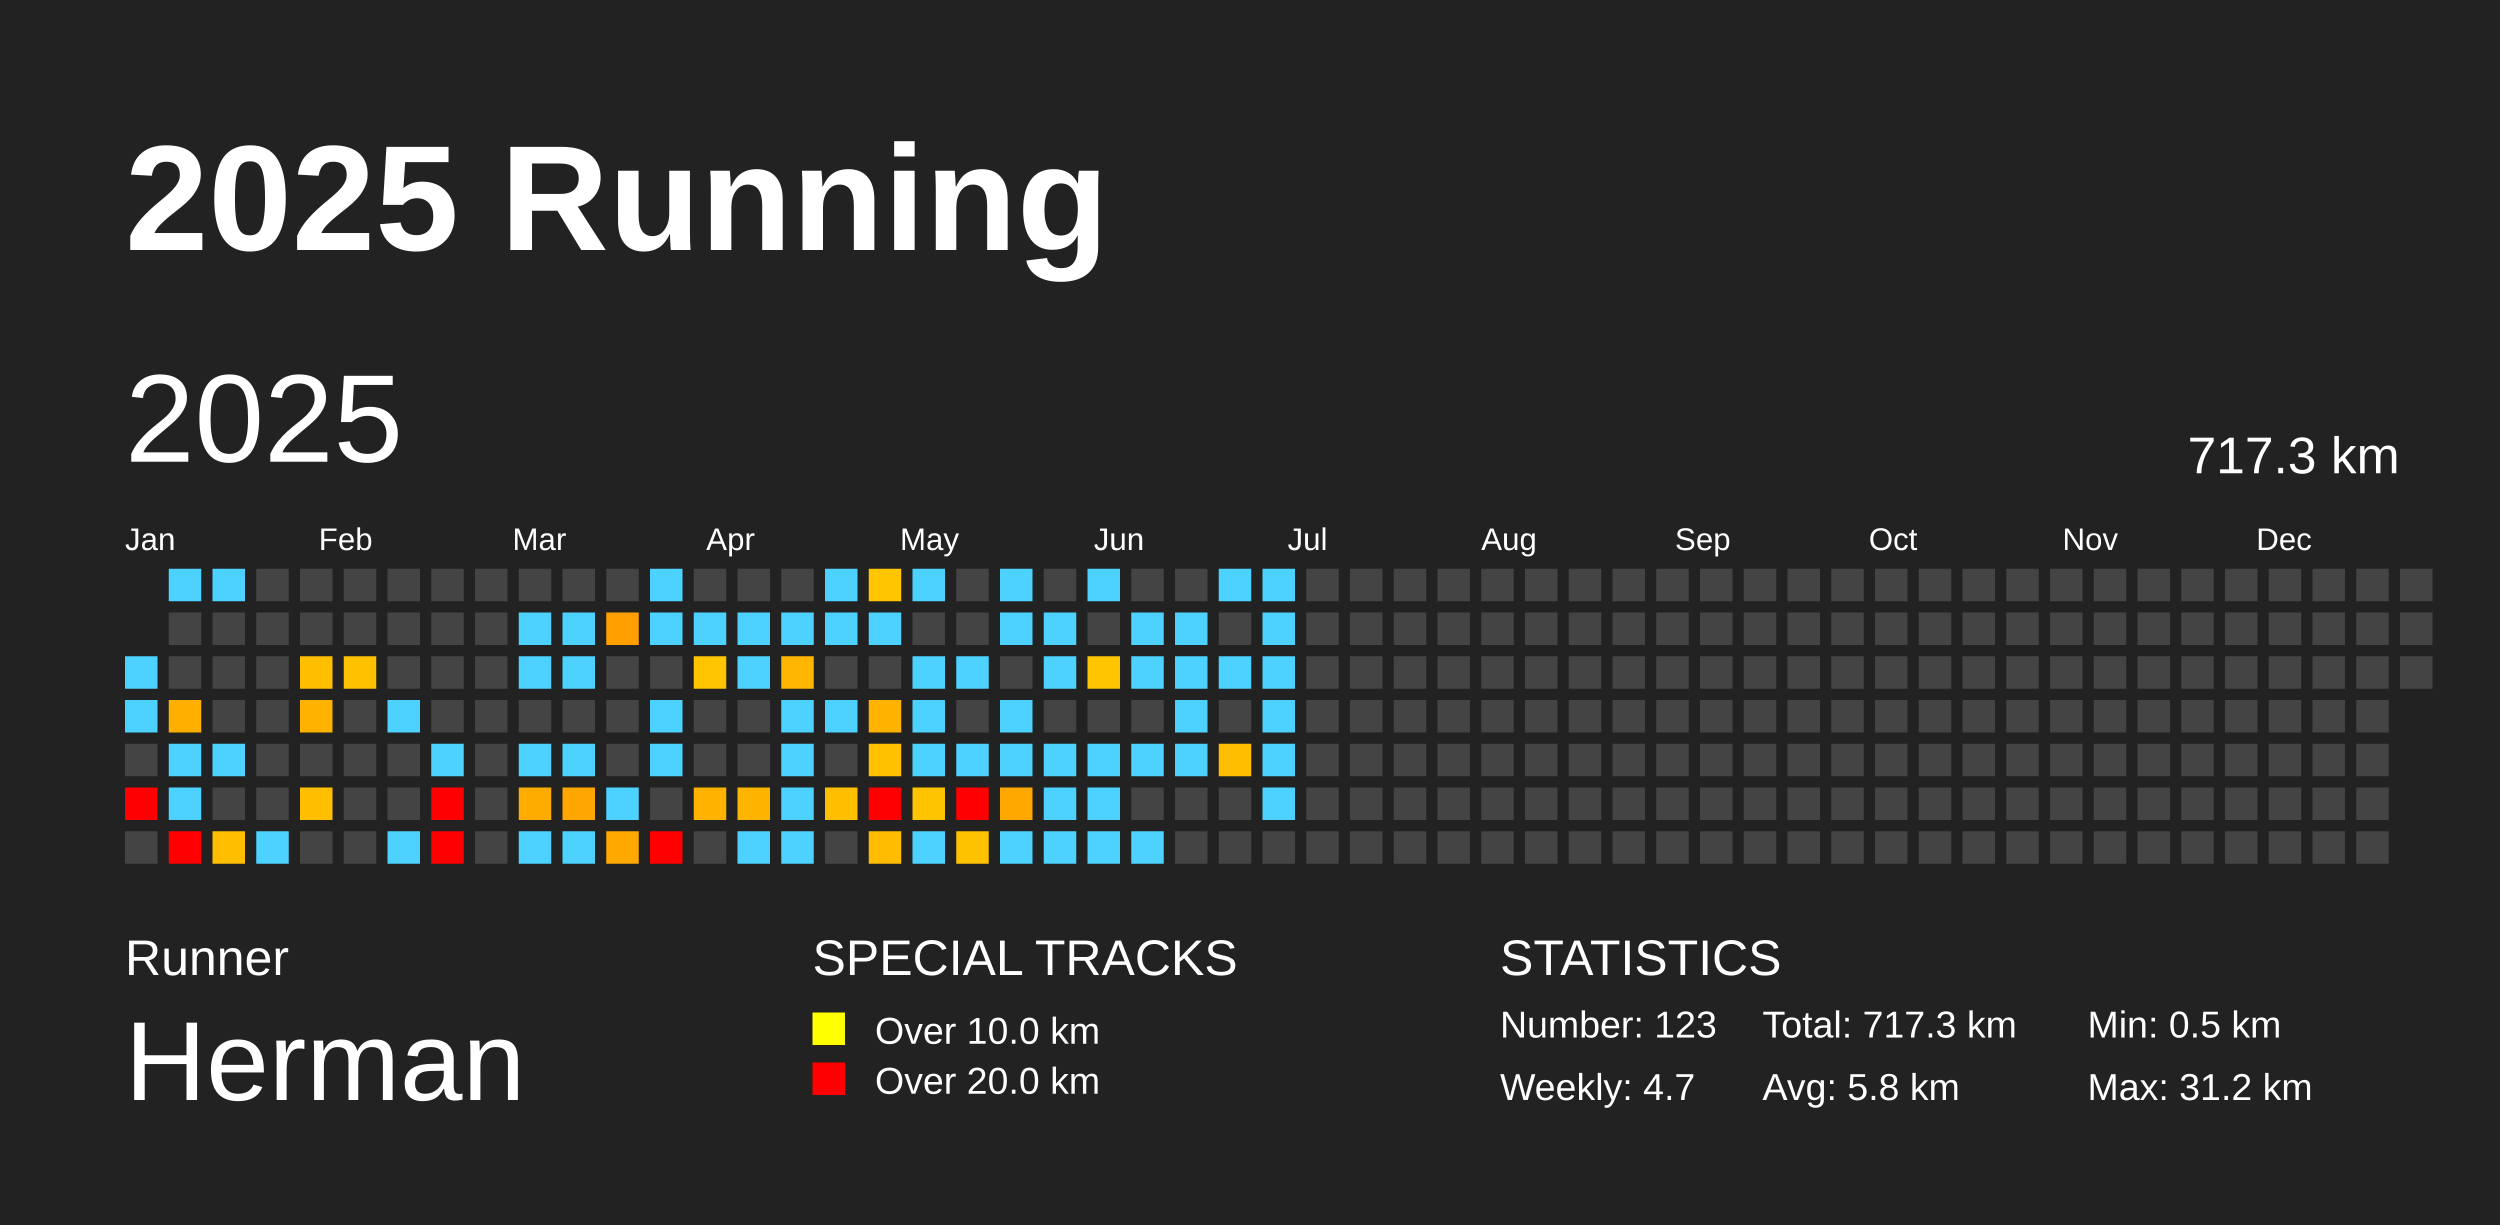
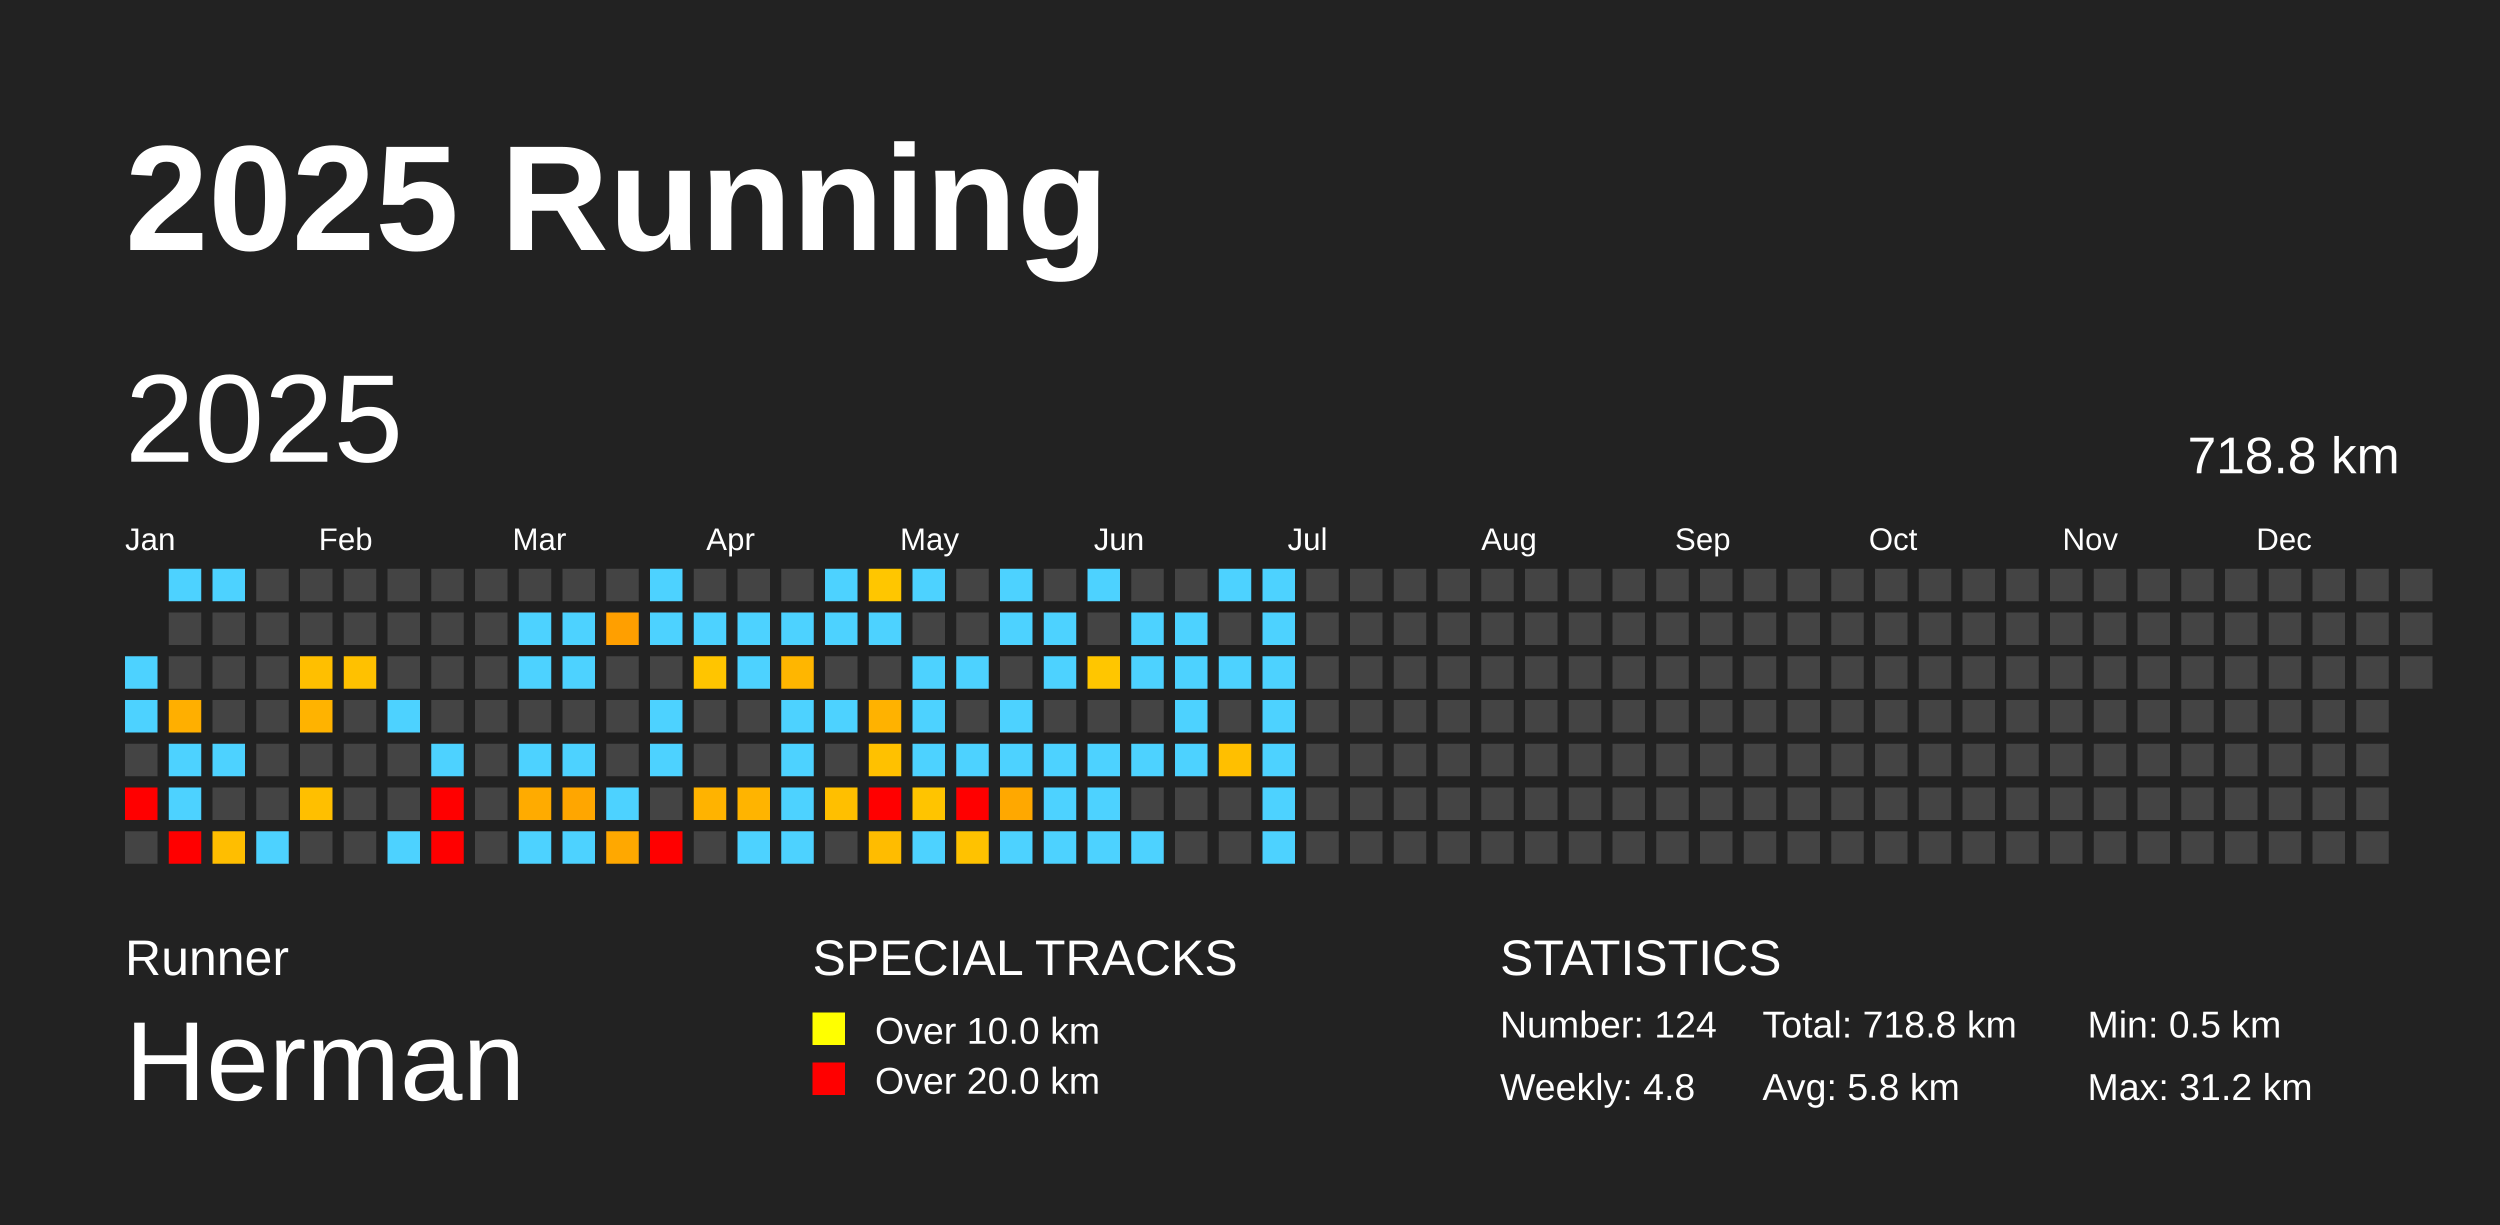
<svg xmlns="http://www.w3.org/2000/svg" baseProfile="full" height="98mm" version="1.1" viewBox="0,0,200,98" width="200mm">
  <defs />
  <rect fill="#222222" height="98" width="200" x="0" y="0" />
  <text fill="#FFFFFF" style="font-size:12px; font-family:Arial; font-weight:bold;" x="10" y="20">2025 Running</text>
  <text fill="#FFFFFF" style="font-size:4px; font-family:Arial" x="10" y="78">Runner</text>
  <text fill="#FFFFFF" style="font-size:9px; font-family:Arial" x="10" y="88">Herman</text>
  <text fill="#FFFFFF" style="font-size:4px; font-family:Arial" x="65" y="78">SPECIAL TRACKS</text>
  <rect fill="yellow" height="2.6" width="2.6" x="65" y="81" />
  <text fill="#FFFFFF" style="font-size:3px; font-family:Arial" x="70" y="83.5">Over 10.0 km</text>
  <rect fill="red" height="2.6" width="2.6" x="65" y="85" />
  <text fill="#FFFFFF" style="font-size:3px; font-family:Arial" x="70" y="87.5">Over 20.0 km</text>
  <text fill="#FFFFFF" style="font-size:4px; font-family:Arial" x="120" y="78">STATISTICS</text>
-   <text fill="#FFFFFF" style="font-size:3px; font-family:Arial" x="120" y="83">Number: 123</text>
-   <text fill="#FFFFFF" style="font-size:3px; font-family:Arial" x="120" y="88">Weekly: 4.7</text>
-   <text fill="#FFFFFF" style="font-size:3px; font-family:Arial" x="141" y="83">Total: 717.3 km</text>
+   <text fill="#FFFFFF" style="font-size:3px; font-family:Arial" x="120" y="83">Number: 124</text>
+   <text fill="#FFFFFF" style="font-size:3px; font-family:Arial" x="120" y="88">Weekly: 4.8</text>
+   <text fill="#FFFFFF" style="font-size:3px; font-family:Arial" x="141" y="83">Total: 718.8 km</text>
  <text fill="#FFFFFF" style="font-size:3px; font-family:Arial" x="141" y="88">Avg: 5.8 km</text>
  <text fill="#FFFFFF" style="font-size:3px; font-family:Arial" x="167" y="83">Min: 0.5 km</text>
  <text fill="#FFFFFF" style="font-size:3px; font-family:Arial" x="167" y="88">Max: 31.2 km</text>
  <text dominant-baseline="hanging" fill="#FFFFFF" style="font-size:10.0px; font-family:Arial;" x="10" y="30">2025</text>
-   <text dominant-baseline="hanging" fill="#FFFFFF" style="font-size:4.125px; font-family:Arial;" x="175" y="35">717.3 km</text>
+   <text dominant-baseline="hanging" fill="#FFFFFF" style="font-size:4.125px; font-family:Arial;" x="175" y="35">718.8 km</text>
  <text fill="#FFFFFF" style="font-size:2.5px; font-family:Arial" x="10.0" y="44">Jan</text>
  <text fill="#FFFFFF" style="font-size:2.5px; font-family:Arial" x="25.5" y="44">Feb</text>
  <text fill="#FFFFFF" style="font-size:2.5px; font-family:Arial" x="41.0" y="44">Mar</text>
  <text fill="#FFFFFF" style="font-size:2.5px; font-family:Arial" x="56.5" y="44">Apr</text>
  <text fill="#FFFFFF" style="font-size:2.5px; font-family:Arial" x="72.0" y="44">May</text>
  <text fill="#FFFFFF" style="font-size:2.5px; font-family:Arial" x="87.5" y="44">Jun</text>
  <text fill="#FFFFFF" style="font-size:2.5px; font-family:Arial" x="103.0" y="44">Jul</text>
  <text fill="#FFFFFF" style="font-size:2.5px; font-family:Arial" x="118.5" y="44">Aug</text>
  <text fill="#FFFFFF" style="font-size:2.5px; font-family:Arial" x="134.0" y="44">Sep</text>
  <text fill="#FFFFFF" style="font-size:2.5px; font-family:Arial" x="149.5" y="44">Oct</text>
  <text fill="#FFFFFF" style="font-size:2.5px; font-family:Arial" x="165.0" y="44">Nov</text>
  <text fill="#FFFFFF" style="font-size:2.5px; font-family:Arial" x="180.5" y="44">Dec</text>
  <rect fill="#4dd2ff" height="2.6" width="2.6" x="10.0" y="52.5" />
  <rect fill="#4dd2ff" height="2.6" width="2.6" x="10.0" y="56.0" />
  <rect fill="#444444" height="2.6" width="2.6" x="10.0" y="59.5" />
  <rect fill="red" height="2.6" width="2.6" x="10.0" y="63.0" />
  <rect fill="#444444" height="2.6" width="2.6" x="10.0" y="66.5" />
  <rect fill="#4dd2ff" height="2.6" width="2.6" x="13.5" y="45.5" />
  <rect fill="#444444" height="2.6" width="2.6" x="13.5" y="49.0" />
  <rect fill="#444444" height="2.6" width="2.6" x="13.5" y="52.5" />
  <rect fill="#ffaf00" height="2.6" width="2.6" x="13.5" y="56.0" />
  <rect fill="#4dd2ff" height="2.6" width="2.6" x="13.5" y="59.5" />
  <rect fill="#4dd2ff" height="2.6" width="2.6" x="13.5" y="63.0" />
  <rect fill="red" height="2.6" width="2.6" x="13.5" y="66.5" />
  <rect fill="#4dd2ff" height="2.6" width="2.6" x="17.0" y="45.5" />
  <rect fill="#444444" height="2.6" width="2.6" x="17.0" y="49.0" />
  <rect fill="#444444" height="2.6" width="2.6" x="17.0" y="52.5" />
  <rect fill="#444444" height="2.6" width="2.6" x="17.0" y="56.0" />
  <rect fill="#4dd2ff" height="2.6" width="2.6" x="17.0" y="59.5" />
  <rect fill="#444444" height="2.6" width="2.6" x="17.0" y="63.0" />
  <rect fill="#ffbe00" height="2.6" width="2.6" x="17.0" y="66.5" />
  <rect fill="#444444" height="2.6" width="2.6" x="20.5" y="45.5" />
  <rect fill="#444444" height="2.6" width="2.6" x="20.5" y="49.0" />
  <rect fill="#444444" height="2.6" width="2.6" x="20.5" y="52.5" />
  <rect fill="#444444" height="2.6" width="2.6" x="20.5" y="56.0" />
  <rect fill="#444444" height="2.6" width="2.6" x="20.5" y="59.5" />
  <rect fill="#444444" height="2.6" width="2.6" x="20.5" y="63.0" />
  <rect fill="#4dd2ff" height="2.6" width="2.6" x="20.5" y="66.5" />
  <rect fill="#444444" height="2.6" width="2.6" x="24.0" y="45.5" />
  <rect fill="#444444" height="2.6" width="2.6" x="24.0" y="49.0" />
  <rect fill="#ffbf00" height="2.6" width="2.6" x="24.0" y="52.5" />
  <rect fill="#ffb300" height="2.6" width="2.6" x="24.0" y="56.0" />
  <rect fill="#444444" height="2.6" width="2.6" x="24.0" y="59.5" />
  <rect fill="#ffbf00" height="2.6" width="2.6" x="24.0" y="63.0" />
  <rect fill="#444444" height="2.6" width="2.6" x="24.0" y="66.5" />
  <rect fill="#444444" height="2.6" width="2.6" x="27.5" y="45.5" />
  <rect fill="#444444" height="2.6" width="2.6" x="27.5" y="49.0" />
  <rect fill="#ffc100" height="2.6" width="2.6" x="27.5" y="52.5" />
  <rect fill="#444444" height="2.6" width="2.6" x="27.5" y="56.0" />
  <rect fill="#444444" height="2.6" width="2.6" x="27.5" y="59.5" />
  <rect fill="#444444" height="2.6" width="2.6" x="27.5" y="63.0" />
  <rect fill="#444444" height="2.6" width="2.6" x="27.5" y="66.5" />
  <rect fill="#444444" height="2.6" width="2.6" x="31.0" y="45.5" />
  <rect fill="#444444" height="2.6" width="2.6" x="31.0" y="49.0" />
  <rect fill="#444444" height="2.6" width="2.6" x="31.0" y="52.5" />
  <rect fill="#4dd2ff" height="2.6" width="2.6" x="31.0" y="56.0" />
  <rect fill="#444444" height="2.6" width="2.6" x="31.0" y="59.5" />
  <rect fill="#444444" height="2.6" width="2.6" x="31.0" y="63.0" />
  <rect fill="#4dd2ff" height="2.6" width="2.6" x="31.0" y="66.5" />
  <rect fill="#444444" height="2.6" width="2.6" x="34.5" y="45.5" />
  <rect fill="#444444" height="2.6" width="2.6" x="34.5" y="49.0" />
  <rect fill="#444444" height="2.6" width="2.6" x="34.5" y="52.5" />
  <rect fill="#444444" height="2.6" width="2.6" x="34.5" y="56.0" />
  <rect fill="#4dd2ff" height="2.6" width="2.6" x="34.5" y="59.5" />
  <rect fill="red" height="2.6" width="2.6" x="34.5" y="63.0" />
  <rect fill="red" height="2.6" width="2.6" x="34.5" y="66.5" />
  <rect fill="#444444" height="2.6" width="2.6" x="38.0" y="45.5" />
  <rect fill="#444444" height="2.6" width="2.6" x="38.0" y="49.0" />
  <rect fill="#444444" height="2.6" width="2.6" x="38.0" y="52.5" />
  <rect fill="#444444" height="2.6" width="2.6" x="38.0" y="56.0" />
  <rect fill="#444444" height="2.6" width="2.6" x="38.0" y="59.5" />
  <rect fill="#444444" height="2.6" width="2.6" x="38.0" y="63.0" />
  <rect fill="#444444" height="2.6" width="2.6" x="38.0" y="66.5" />
  <rect fill="#444444" height="2.6" width="2.6" x="41.5" y="45.5" />
  <rect fill="#4dd2ff" height="2.6" width="2.6" x="41.5" y="49.0" />
  <rect fill="#4dd2ff" height="2.6" width="2.6" x="41.5" y="52.5" />
  <rect fill="#444444" height="2.6" width="2.6" x="41.5" y="56.0" />
  <rect fill="#4dd2ff" height="2.6" width="2.6" x="41.5" y="59.5" />
  <rect fill="#ffab00" height="2.6" width="2.6" x="41.5" y="63.0" />
  <rect fill="#4dd2ff" height="2.6" width="2.6" x="41.5" y="66.5" />
  <rect fill="#444444" height="2.6" width="2.6" x="45.0" y="45.5" />
  <rect fill="#4dd2ff" height="2.6" width="2.6" x="45.0" y="49.0" />
  <rect fill="#4dd2ff" height="2.6" width="2.6" x="45.0" y="52.5" />
  <rect fill="#444444" height="2.6" width="2.6" x="45.0" y="56.0" />
  <rect fill="#4dd2ff" height="2.6" width="2.6" x="45.0" y="59.5" />
  <rect fill="#ffa600" height="2.6" width="2.6" x="45.0" y="63.0" />
  <rect fill="#4dd2ff" height="2.6" width="2.6" x="45.0" y="66.5" />
  <rect fill="#444444" height="2.6" width="2.6" x="48.5" y="45.5" />
  <rect fill="#ff9f00" height="2.6" width="2.6" x="48.5" y="49.0" />
  <rect fill="#444444" height="2.6" width="2.6" x="48.5" y="52.5" />
  <rect fill="#444444" height="2.6" width="2.6" x="48.5" y="56.0" />
  <rect fill="#444444" height="2.6" width="2.6" x="48.5" y="59.5" />
  <rect fill="#4dd2ff" height="2.6" width="2.6" x="48.5" y="63.0" />
  <rect fill="#ffa800" height="2.6" width="2.6" x="48.5" y="66.5" />
  <rect fill="#4dd2ff" height="2.6" width="2.6" x="52.0" y="45.5" />
  <rect fill="#4dd2ff" height="2.6" width="2.6" x="52.0" y="49.0" />
  <rect fill="#444444" height="2.6" width="2.6" x="52.0" y="52.5" />
  <rect fill="#4dd2ff" height="2.6" width="2.6" x="52.0" y="56.0" />
  <rect fill="#4dd2ff" height="2.6" width="2.6" x="52.0" y="59.5" />
  <rect fill="#444444" height="2.6" width="2.6" x="52.0" y="63.0" />
  <rect fill="red" height="2.6" width="2.6" x="52.0" y="66.5" />
  <rect fill="#444444" height="2.6" width="2.6" x="55.5" y="45.5" />
  <rect fill="#4dd2ff" height="2.6" width="2.6" x="55.5" y="49.0" />
  <rect fill="#ffc500" height="2.6" width="2.6" x="55.5" y="52.5" />
  <rect fill="#444444" height="2.6" width="2.6" x="55.5" y="56.0" />
  <rect fill="#444444" height="2.6" width="2.6" x="55.5" y="59.5" />
  <rect fill="#ffb300" height="2.6" width="2.6" x="55.5" y="63.0" />
  <rect fill="#444444" height="2.6" width="2.6" x="55.5" y="66.5" />
  <rect fill="#444444" height="2.6" width="2.6" x="59.0" y="45.5" />
  <rect fill="#4dd2ff" height="2.6" width="2.6" x="59.0" y="49.0" />
  <rect fill="#4dd2ff" height="2.6" width="2.6" x="59.0" y="52.5" />
  <rect fill="#444444" height="2.6" width="2.6" x="59.0" y="56.0" />
  <rect fill="#444444" height="2.6" width="2.6" x="59.0" y="59.5" />
  <rect fill="#ffb400" height="2.6" width="2.6" x="59.0" y="63.0" />
  <rect fill="#4dd2ff" height="2.6" width="2.6" x="59.0" y="66.5" />
  <rect fill="#444444" height="2.6" width="2.6" x="62.5" y="45.5" />
  <rect fill="#4dd2ff" height="2.6" width="2.6" x="62.5" y="49.0" />
  <rect fill="#ffb600" height="2.6" width="2.6" x="62.5" y="52.5" />
  <rect fill="#4dd2ff" height="2.6" width="2.6" x="62.5" y="56.0" />
  <rect fill="#4dd2ff" height="2.6" width="2.6" x="62.5" y="59.5" />
  <rect fill="#4dd2ff" height="2.6" width="2.6" x="62.5" y="63.0" />
  <rect fill="#4dd2ff" height="2.6" width="2.6" x="62.5" y="66.5" />
  <rect fill="#4dd2ff" height="2.6" width="2.6" x="66.0" y="45.5" />
  <rect fill="#4dd2ff" height="2.6" width="2.6" x="66.0" y="49.0" />
  <rect fill="#444444" height="2.6" width="2.6" x="66.0" y="52.5" />
  <rect fill="#4dd2ff" height="2.6" width="2.6" x="66.0" y="56.0" />
  <rect fill="#444444" height="2.6" width="2.6" x="66.0" y="59.5" />
  <rect fill="#ffbf00" height="2.6" width="2.6" x="66.0" y="63.0" />
  <rect fill="#444444" height="2.6" width="2.6" x="66.0" y="66.5" />
  <rect fill="#ffc600" height="2.6" width="2.6" x="69.5" y="45.5" />
  <rect fill="#4dd2ff" height="2.6" width="2.6" x="69.5" y="49.0" />
  <rect fill="#444444" height="2.6" width="2.6" x="69.5" y="52.5" />
  <rect fill="#ffb200" height="2.6" width="2.6" x="69.5" y="56.0" />
  <rect fill="#ffc100" height="2.6" width="2.6" x="69.5" y="59.5" />
  <rect fill="red" height="2.6" width="2.6" x="69.5" y="63.0" />
  <rect fill="#ffbc00" height="2.6" width="2.6" x="69.5" y="66.5" />
  <rect fill="#4dd2ff" height="2.6" width="2.6" x="73.0" y="45.5" />
  <rect fill="#444444" height="2.6" width="2.6" x="73.0" y="49.0" />
  <rect fill="#4dd2ff" height="2.6" width="2.6" x="73.0" y="52.5" />
  <rect fill="#4dd2ff" height="2.6" width="2.6" x="73.0" y="56.0" />
  <rect fill="#4dd2ff" height="2.6" width="2.6" x="73.0" y="59.5" />
  <rect fill="#ffc400" height="2.6" width="2.6" x="73.0" y="63.0" />
  <rect fill="#4dd2ff" height="2.6" width="2.6" x="73.0" y="66.5" />
  <rect fill="#444444" height="2.6" width="2.6" x="76.5" y="45.5" />
  <rect fill="#444444" height="2.6" width="2.6" x="76.5" y="49.0" />
  <rect fill="#4dd2ff" height="2.6" width="2.6" x="76.5" y="52.5" />
  <rect fill="#444444" height="2.6" width="2.6" x="76.5" y="56.0" />
  <rect fill="#4dd2ff" height="2.6" width="2.6" x="76.5" y="59.5" />
  <rect fill="red" height="2.6" width="2.6" x="76.5" y="63.0" />
  <rect fill="#ffc200" height="2.6" width="2.6" x="76.5" y="66.5" />
  <rect fill="#4dd2ff" height="2.6" width="2.6" x="80.0" y="45.5" />
  <rect fill="#4dd2ff" height="2.6" width="2.6" x="80.0" y="49.0" />
  <rect fill="#444444" height="2.6" width="2.6" x="80.0" y="52.5" />
  <rect fill="#4dd2ff" height="2.6" width="2.6" x="80.0" y="56.0" />
  <rect fill="#4dd2ff" height="2.6" width="2.6" x="80.0" y="59.5" />
  <rect fill="#ffa800" height="2.6" width="2.6" x="80.0" y="63.0" />
  <rect fill="#4dd2ff" height="2.6" width="2.6" x="80.0" y="66.5" />
  <rect fill="#444444" height="2.6" width="2.6" x="83.5" y="45.5" />
  <rect fill="#4dd2ff" height="2.6" width="2.6" x="83.5" y="49.0" />
  <rect fill="#4dd2ff" height="2.6" width="2.6" x="83.5" y="52.5" />
  <rect fill="#444444" height="2.6" width="2.6" x="83.5" y="56.0" />
  <rect fill="#4dd2ff" height="2.6" width="2.6" x="83.5" y="59.5" />
  <rect fill="#4dd2ff" height="2.6" width="2.6" x="83.5" y="63.0" />
  <rect fill="#4dd2ff" height="2.6" width="2.6" x="83.5" y="66.5" />
  <rect fill="#4dd2ff" height="2.6" width="2.6" x="87.0" y="45.5" />
  <rect fill="#444444" height="2.6" width="2.6" x="87.0" y="49.0" />
  <rect fill="#ffc600" height="2.6" width="2.6" x="87.0" y="52.5" />
  <rect fill="#444444" height="2.6" width="2.6" x="87.0" y="56.0" />
  <rect fill="#4dd2ff" height="2.6" width="2.6" x="87.0" y="59.5" />
  <rect fill="#4dd2ff" height="2.6" width="2.6" x="87.0" y="63.0" />
  <rect fill="#4dd2ff" height="2.6" width="2.6" x="87.0" y="66.5" />
  <rect fill="#444444" height="2.6" width="2.6" x="90.5" y="45.5" />
  <rect fill="#4dd2ff" height="2.6" width="2.6" x="90.5" y="49.0" />
  <rect fill="#4dd2ff" height="2.6" width="2.6" x="90.5" y="52.5" />
  <rect fill="#444444" height="2.6" width="2.6" x="90.5" y="56.0" />
  <rect fill="#4dd2ff" height="2.6" width="2.6" x="90.5" y="59.5" />
  <rect fill="#444444" height="2.6" width="2.6" x="90.5" y="63.0" />
  <rect fill="#4dd2ff" height="2.6" width="2.6" x="90.5" y="66.5" />
  <rect fill="#444444" height="2.6" width="2.6" x="94.0" y="45.5" />
  <rect fill="#4dd2ff" height="2.6" width="2.6" x="94.0" y="49.0" />
  <rect fill="#4dd2ff" height="2.6" width="2.6" x="94.0" y="52.5" />
  <rect fill="#4dd2ff" height="2.6" width="2.6" x="94.0" y="56.0" />
  <rect fill="#4dd2ff" height="2.6" width="2.6" x="94.0" y="59.5" />
  <rect fill="#444444" height="2.6" width="2.6" x="94.0" y="63.0" />
  <rect fill="#444444" height="2.6" width="2.6" x="94.0" y="66.5" />
  <rect fill="#4dd2ff" height="2.6" width="2.6" x="97.5" y="45.5" />
  <rect fill="#444444" height="2.6" width="2.6" x="97.5" y="49.0" />
  <rect fill="#4dd2ff" height="2.6" width="2.6" x="97.5" y="52.5" />
  <rect fill="#444444" height="2.6" width="2.6" x="97.5" y="56.0" />
  <rect fill="#ffbf00" height="2.6" width="2.6" x="97.5" y="59.5" />
  <rect fill="#444444" height="2.6" width="2.6" x="97.5" y="63.0" />
  <rect fill="#444444" height="2.6" width="2.6" x="97.5" y="66.5" />
  <rect fill="#4dd2ff" height="2.6" width="2.6" x="101.0" y="45.5" />
  <rect fill="#4dd2ff" height="2.6" width="2.6" x="101.0" y="49.0" />
  <rect fill="#4dd2ff" height="2.6" width="2.6" x="101.0" y="52.5" />
  <rect fill="#4dd2ff" height="2.6" width="2.6" x="101.0" y="56.0" />
  <rect fill="#4dd2ff" height="2.6" width="2.6" x="101.0" y="59.5" />
  <rect fill="#4dd2ff" height="2.6" width="2.6" x="101.0" y="63.0" />
-   <rect fill="#444444" height="2.6" width="2.6" x="101.0" y="66.5" />
+   <rect fill="#4dd2ff" height="2.6" width="2.6" x="101.0" y="66.5" />
  <rect fill="#444444" height="2.6" width="2.6" x="104.5" y="45.5" />
  <rect fill="#444444" height="2.6" width="2.6" x="104.5" y="49.0" />
  <rect fill="#444444" height="2.6" width="2.6" x="104.5" y="52.5" />
  <rect fill="#444444" height="2.6" width="2.6" x="104.5" y="56.0" />
  <rect fill="#444444" height="2.6" width="2.6" x="104.5" y="59.5" />
  <rect fill="#444444" height="2.6" width="2.6" x="104.5" y="63.0" />
  <rect fill="#444444" height="2.6" width="2.6" x="104.5" y="66.5" />
  <rect fill="#444444" height="2.6" width="2.6" x="108.0" y="45.5" />
  <rect fill="#444444" height="2.6" width="2.6" x="108.0" y="49.0" />
  <rect fill="#444444" height="2.6" width="2.6" x="108.0" y="52.5" />
  <rect fill="#444444" height="2.6" width="2.6" x="108.0" y="56.0" />
  <rect fill="#444444" height="2.6" width="2.6" x="108.0" y="59.5" />
  <rect fill="#444444" height="2.6" width="2.6" x="108.0" y="63.0" />
  <rect fill="#444444" height="2.6" width="2.6" x="108.0" y="66.5" />
  <rect fill="#444444" height="2.6" width="2.6" x="111.5" y="45.5" />
  <rect fill="#444444" height="2.6" width="2.6" x="111.5" y="49.0" />
  <rect fill="#444444" height="2.6" width="2.6" x="111.5" y="52.5" />
  <rect fill="#444444" height="2.6" width="2.6" x="111.5" y="56.0" />
  <rect fill="#444444" height="2.6" width="2.6" x="111.5" y="59.5" />
  <rect fill="#444444" height="2.6" width="2.6" x="111.5" y="63.0" />
  <rect fill="#444444" height="2.6" width="2.6" x="111.5" y="66.5" />
  <rect fill="#444444" height="2.6" width="2.6" x="115.0" y="45.5" />
  <rect fill="#444444" height="2.6" width="2.6" x="115.0" y="49.0" />
  <rect fill="#444444" height="2.6" width="2.6" x="115.0" y="52.5" />
  <rect fill="#444444" height="2.6" width="2.6" x="115.0" y="56.0" />
  <rect fill="#444444" height="2.6" width="2.6" x="115.0" y="59.5" />
  <rect fill="#444444" height="2.6" width="2.6" x="115.0" y="63.0" />
  <rect fill="#444444" height="2.6" width="2.6" x="115.0" y="66.5" />
  <rect fill="#444444" height="2.6" width="2.6" x="118.5" y="45.5" />
  <rect fill="#444444" height="2.6" width="2.6" x="118.5" y="49.0" />
  <rect fill="#444444" height="2.6" width="2.6" x="118.5" y="52.5" />
  <rect fill="#444444" height="2.6" width="2.6" x="118.5" y="56.0" />
  <rect fill="#444444" height="2.6" width="2.6" x="118.5" y="59.5" />
  <rect fill="#444444" height="2.6" width="2.6" x="118.5" y="63.0" />
  <rect fill="#444444" height="2.6" width="2.6" x="118.5" y="66.5" />
  <rect fill="#444444" height="2.6" width="2.6" x="122.0" y="45.5" />
  <rect fill="#444444" height="2.6" width="2.6" x="122.0" y="49.0" />
  <rect fill="#444444" height="2.6" width="2.6" x="122.0" y="52.5" />
  <rect fill="#444444" height="2.6" width="2.6" x="122.0" y="56.0" />
  <rect fill="#444444" height="2.6" width="2.6" x="122.0" y="59.5" />
  <rect fill="#444444" height="2.6" width="2.6" x="122.0" y="63.0" />
  <rect fill="#444444" height="2.6" width="2.6" x="122.0" y="66.5" />
  <rect fill="#444444" height="2.6" width="2.6" x="125.5" y="45.5" />
  <rect fill="#444444" height="2.6" width="2.6" x="125.5" y="49.0" />
  <rect fill="#444444" height="2.6" width="2.6" x="125.5" y="52.5" />
  <rect fill="#444444" height="2.6" width="2.6" x="125.5" y="56.0" />
  <rect fill="#444444" height="2.6" width="2.6" x="125.5" y="59.5" />
  <rect fill="#444444" height="2.6" width="2.6" x="125.5" y="63.0" />
  <rect fill="#444444" height="2.6" width="2.6" x="125.5" y="66.5" />
  <rect fill="#444444" height="2.6" width="2.6" x="129.0" y="45.5" />
  <rect fill="#444444" height="2.6" width="2.6" x="129.0" y="49.0" />
  <rect fill="#444444" height="2.6" width="2.6" x="129.0" y="52.5" />
  <rect fill="#444444" height="2.6" width="2.6" x="129.0" y="56.0" />
  <rect fill="#444444" height="2.6" width="2.6" x="129.0" y="59.5" />
  <rect fill="#444444" height="2.6" width="2.6" x="129.0" y="63.0" />
  <rect fill="#444444" height="2.6" width="2.6" x="129.0" y="66.5" />
  <rect fill="#444444" height="2.6" width="2.6" x="132.5" y="45.5" />
  <rect fill="#444444" height="2.6" width="2.6" x="132.5" y="49.0" />
  <rect fill="#444444" height="2.6" width="2.6" x="132.5" y="52.5" />
  <rect fill="#444444" height="2.6" width="2.6" x="132.5" y="56.0" />
  <rect fill="#444444" height="2.6" width="2.6" x="132.5" y="59.5" />
  <rect fill="#444444" height="2.6" width="2.6" x="132.5" y="63.0" />
  <rect fill="#444444" height="2.6" width="2.6" x="132.5" y="66.5" />
  <rect fill="#444444" height="2.6" width="2.6" x="136.0" y="45.5" />
  <rect fill="#444444" height="2.6" width="2.6" x="136.0" y="49.0" />
  <rect fill="#444444" height="2.6" width="2.6" x="136.0" y="52.5" />
  <rect fill="#444444" height="2.6" width="2.6" x="136.0" y="56.0" />
  <rect fill="#444444" height="2.6" width="2.6" x="136.0" y="59.5" />
  <rect fill="#444444" height="2.6" width="2.6" x="136.0" y="63.0" />
  <rect fill="#444444" height="2.6" width="2.6" x="136.0" y="66.5" />
  <rect fill="#444444" height="2.6" width="2.6" x="139.5" y="45.5" />
  <rect fill="#444444" height="2.6" width="2.6" x="139.5" y="49.0" />
  <rect fill="#444444" height="2.6" width="2.6" x="139.5" y="52.5" />
  <rect fill="#444444" height="2.6" width="2.6" x="139.5" y="56.0" />
  <rect fill="#444444" height="2.6" width="2.6" x="139.5" y="59.5" />
  <rect fill="#444444" height="2.6" width="2.6" x="139.5" y="63.0" />
  <rect fill="#444444" height="2.6" width="2.6" x="139.5" y="66.5" />
  <rect fill="#444444" height="2.6" width="2.6" x="143.0" y="45.5" />
  <rect fill="#444444" height="2.6" width="2.6" x="143.0" y="49.0" />
  <rect fill="#444444" height="2.6" width="2.6" x="143.0" y="52.5" />
  <rect fill="#444444" height="2.6" width="2.6" x="143.0" y="56.0" />
  <rect fill="#444444" height="2.6" width="2.6" x="143.0" y="59.5" />
  <rect fill="#444444" height="2.6" width="2.6" x="143.0" y="63.0" />
  <rect fill="#444444" height="2.6" width="2.6" x="143.0" y="66.5" />
  <rect fill="#444444" height="2.6" width="2.6" x="146.5" y="45.5" />
  <rect fill="#444444" height="2.6" width="2.6" x="146.5" y="49.0" />
  <rect fill="#444444" height="2.6" width="2.6" x="146.5" y="52.5" />
  <rect fill="#444444" height="2.6" width="2.6" x="146.5" y="56.0" />
  <rect fill="#444444" height="2.6" width="2.6" x="146.5" y="59.5" />
  <rect fill="#444444" height="2.6" width="2.6" x="146.5" y="63.0" />
  <rect fill="#444444" height="2.6" width="2.6" x="146.5" y="66.5" />
  <rect fill="#444444" height="2.6" width="2.6" x="150.0" y="45.5" />
  <rect fill="#444444" height="2.6" width="2.6" x="150.0" y="49.0" />
  <rect fill="#444444" height="2.6" width="2.6" x="150.0" y="52.5" />
  <rect fill="#444444" height="2.6" width="2.6" x="150.0" y="56.0" />
  <rect fill="#444444" height="2.6" width="2.6" x="150.0" y="59.5" />
  <rect fill="#444444" height="2.6" width="2.6" x="150.0" y="63.0" />
  <rect fill="#444444" height="2.6" width="2.6" x="150.0" y="66.5" />
  <rect fill="#444444" height="2.6" width="2.6" x="153.5" y="45.5" />
  <rect fill="#444444" height="2.6" width="2.6" x="153.5" y="49.0" />
  <rect fill="#444444" height="2.6" width="2.6" x="153.5" y="52.5" />
  <rect fill="#444444" height="2.6" width="2.6" x="153.5" y="56.0" />
  <rect fill="#444444" height="2.6" width="2.6" x="153.5" y="59.5" />
  <rect fill="#444444" height="2.6" width="2.6" x="153.5" y="63.0" />
  <rect fill="#444444" height="2.6" width="2.6" x="153.5" y="66.5" />
  <rect fill="#444444" height="2.6" width="2.6" x="157.0" y="45.5" />
  <rect fill="#444444" height="2.6" width="2.6" x="157.0" y="49.0" />
  <rect fill="#444444" height="2.6" width="2.6" x="157.0" y="52.5" />
  <rect fill="#444444" height="2.6" width="2.6" x="157.0" y="56.0" />
  <rect fill="#444444" height="2.6" width="2.6" x="157.0" y="59.5" />
  <rect fill="#444444" height="2.6" width="2.6" x="157.0" y="63.0" />
  <rect fill="#444444" height="2.6" width="2.6" x="157.0" y="66.5" />
  <rect fill="#444444" height="2.6" width="2.6" x="160.5" y="45.5" />
  <rect fill="#444444" height="2.6" width="2.6" x="160.5" y="49.0" />
  <rect fill="#444444" height="2.6" width="2.6" x="160.5" y="52.5" />
  <rect fill="#444444" height="2.6" width="2.6" x="160.5" y="56.0" />
  <rect fill="#444444" height="2.6" width="2.6" x="160.5" y="59.5" />
  <rect fill="#444444" height="2.6" width="2.6" x="160.5" y="63.0" />
  <rect fill="#444444" height="2.6" width="2.6" x="160.5" y="66.5" />
  <rect fill="#444444" height="2.6" width="2.6" x="164.0" y="45.5" />
  <rect fill="#444444" height="2.6" width="2.6" x="164.0" y="49.0" />
  <rect fill="#444444" height="2.6" width="2.6" x="164.0" y="52.5" />
  <rect fill="#444444" height="2.6" width="2.6" x="164.0" y="56.0" />
  <rect fill="#444444" height="2.6" width="2.6" x="164.0" y="59.5" />
  <rect fill="#444444" height="2.6" width="2.6" x="164.0" y="63.0" />
  <rect fill="#444444" height="2.6" width="2.6" x="164.0" y="66.5" />
  <rect fill="#444444" height="2.6" width="2.6" x="167.5" y="45.5" />
  <rect fill="#444444" height="2.6" width="2.6" x="167.5" y="49.0" />
  <rect fill="#444444" height="2.6" width="2.6" x="167.5" y="52.5" />
  <rect fill="#444444" height="2.6" width="2.6" x="167.5" y="56.0" />
  <rect fill="#444444" height="2.6" width="2.6" x="167.5" y="59.5" />
  <rect fill="#444444" height="2.6" width="2.6" x="167.5" y="63.0" />
  <rect fill="#444444" height="2.6" width="2.6" x="167.5" y="66.5" />
  <rect fill="#444444" height="2.6" width="2.6" x="171.0" y="45.5" />
  <rect fill="#444444" height="2.6" width="2.6" x="171.0" y="49.0" />
  <rect fill="#444444" height="2.6" width="2.6" x="171.0" y="52.5" />
  <rect fill="#444444" height="2.6" width="2.6" x="171.0" y="56.0" />
  <rect fill="#444444" height="2.6" width="2.6" x="171.0" y="59.5" />
  <rect fill="#444444" height="2.6" width="2.6" x="171.0" y="63.0" />
  <rect fill="#444444" height="2.6" width="2.6" x="171.0" y="66.5" />
  <rect fill="#444444" height="2.6" width="2.6" x="174.5" y="45.5" />
  <rect fill="#444444" height="2.6" width="2.6" x="174.5" y="49.0" />
  <rect fill="#444444" height="2.6" width="2.6" x="174.5" y="52.5" />
  <rect fill="#444444" height="2.6" width="2.6" x="174.5" y="56.0" />
  <rect fill="#444444" height="2.6" width="2.6" x="174.5" y="59.5" />
  <rect fill="#444444" height="2.6" width="2.6" x="174.5" y="63.0" />
  <rect fill="#444444" height="2.6" width="2.6" x="174.5" y="66.5" />
  <rect fill="#444444" height="2.6" width="2.6" x="178.0" y="45.5" />
  <rect fill="#444444" height="2.6" width="2.6" x="178.0" y="49.0" />
  <rect fill="#444444" height="2.6" width="2.6" x="178.0" y="52.5" />
  <rect fill="#444444" height="2.6" width="2.6" x="178.0" y="56.0" />
  <rect fill="#444444" height="2.6" width="2.6" x="178.0" y="59.5" />
  <rect fill="#444444" height="2.6" width="2.6" x="178.0" y="63.0" />
  <rect fill="#444444" height="2.6" width="2.6" x="178.0" y="66.5" />
  <rect fill="#444444" height="2.6" width="2.6" x="181.5" y="45.5" />
  <rect fill="#444444" height="2.6" width="2.6" x="181.5" y="49.0" />
  <rect fill="#444444" height="2.6" width="2.6" x="181.5" y="52.5" />
  <rect fill="#444444" height="2.6" width="2.6" x="181.5" y="56.0" />
  <rect fill="#444444" height="2.6" width="2.6" x="181.5" y="59.5" />
  <rect fill="#444444" height="2.6" width="2.6" x="181.5" y="63.0" />
  <rect fill="#444444" height="2.6" width="2.6" x="181.5" y="66.5" />
  <rect fill="#444444" height="2.6" width="2.6" x="185.0" y="45.5" />
  <rect fill="#444444" height="2.6" width="2.6" x="185.0" y="49.0" />
  <rect fill="#444444" height="2.6" width="2.6" x="185.0" y="52.5" />
  <rect fill="#444444" height="2.6" width="2.6" x="185.0" y="56.0" />
  <rect fill="#444444" height="2.6" width="2.6" x="185.0" y="59.5" />
  <rect fill="#444444" height="2.6" width="2.6" x="185.0" y="63.0" />
  <rect fill="#444444" height="2.6" width="2.6" x="185.0" y="66.5" />
  <rect fill="#444444" height="2.6" width="2.6" x="188.5" y="45.5" />
  <rect fill="#444444" height="2.6" width="2.6" x="188.5" y="49.0" />
  <rect fill="#444444" height="2.6" width="2.6" x="188.5" y="52.5" />
  <rect fill="#444444" height="2.6" width="2.6" x="188.5" y="56.0" />
  <rect fill="#444444" height="2.6" width="2.6" x="188.5" y="59.5" />
  <rect fill="#444444" height="2.6" width="2.6" x="188.5" y="63.0" />
  <rect fill="#444444" height="2.6" width="2.6" x="188.5" y="66.5" />
  <rect fill="#444444" height="2.6" width="2.6" x="192.0" y="45.5" />
  <rect fill="#444444" height="2.6" width="2.6" x="192.0" y="49.0" />
  <rect fill="#444444" height="2.6" width="2.6" x="192.0" y="52.5" />
</svg>
